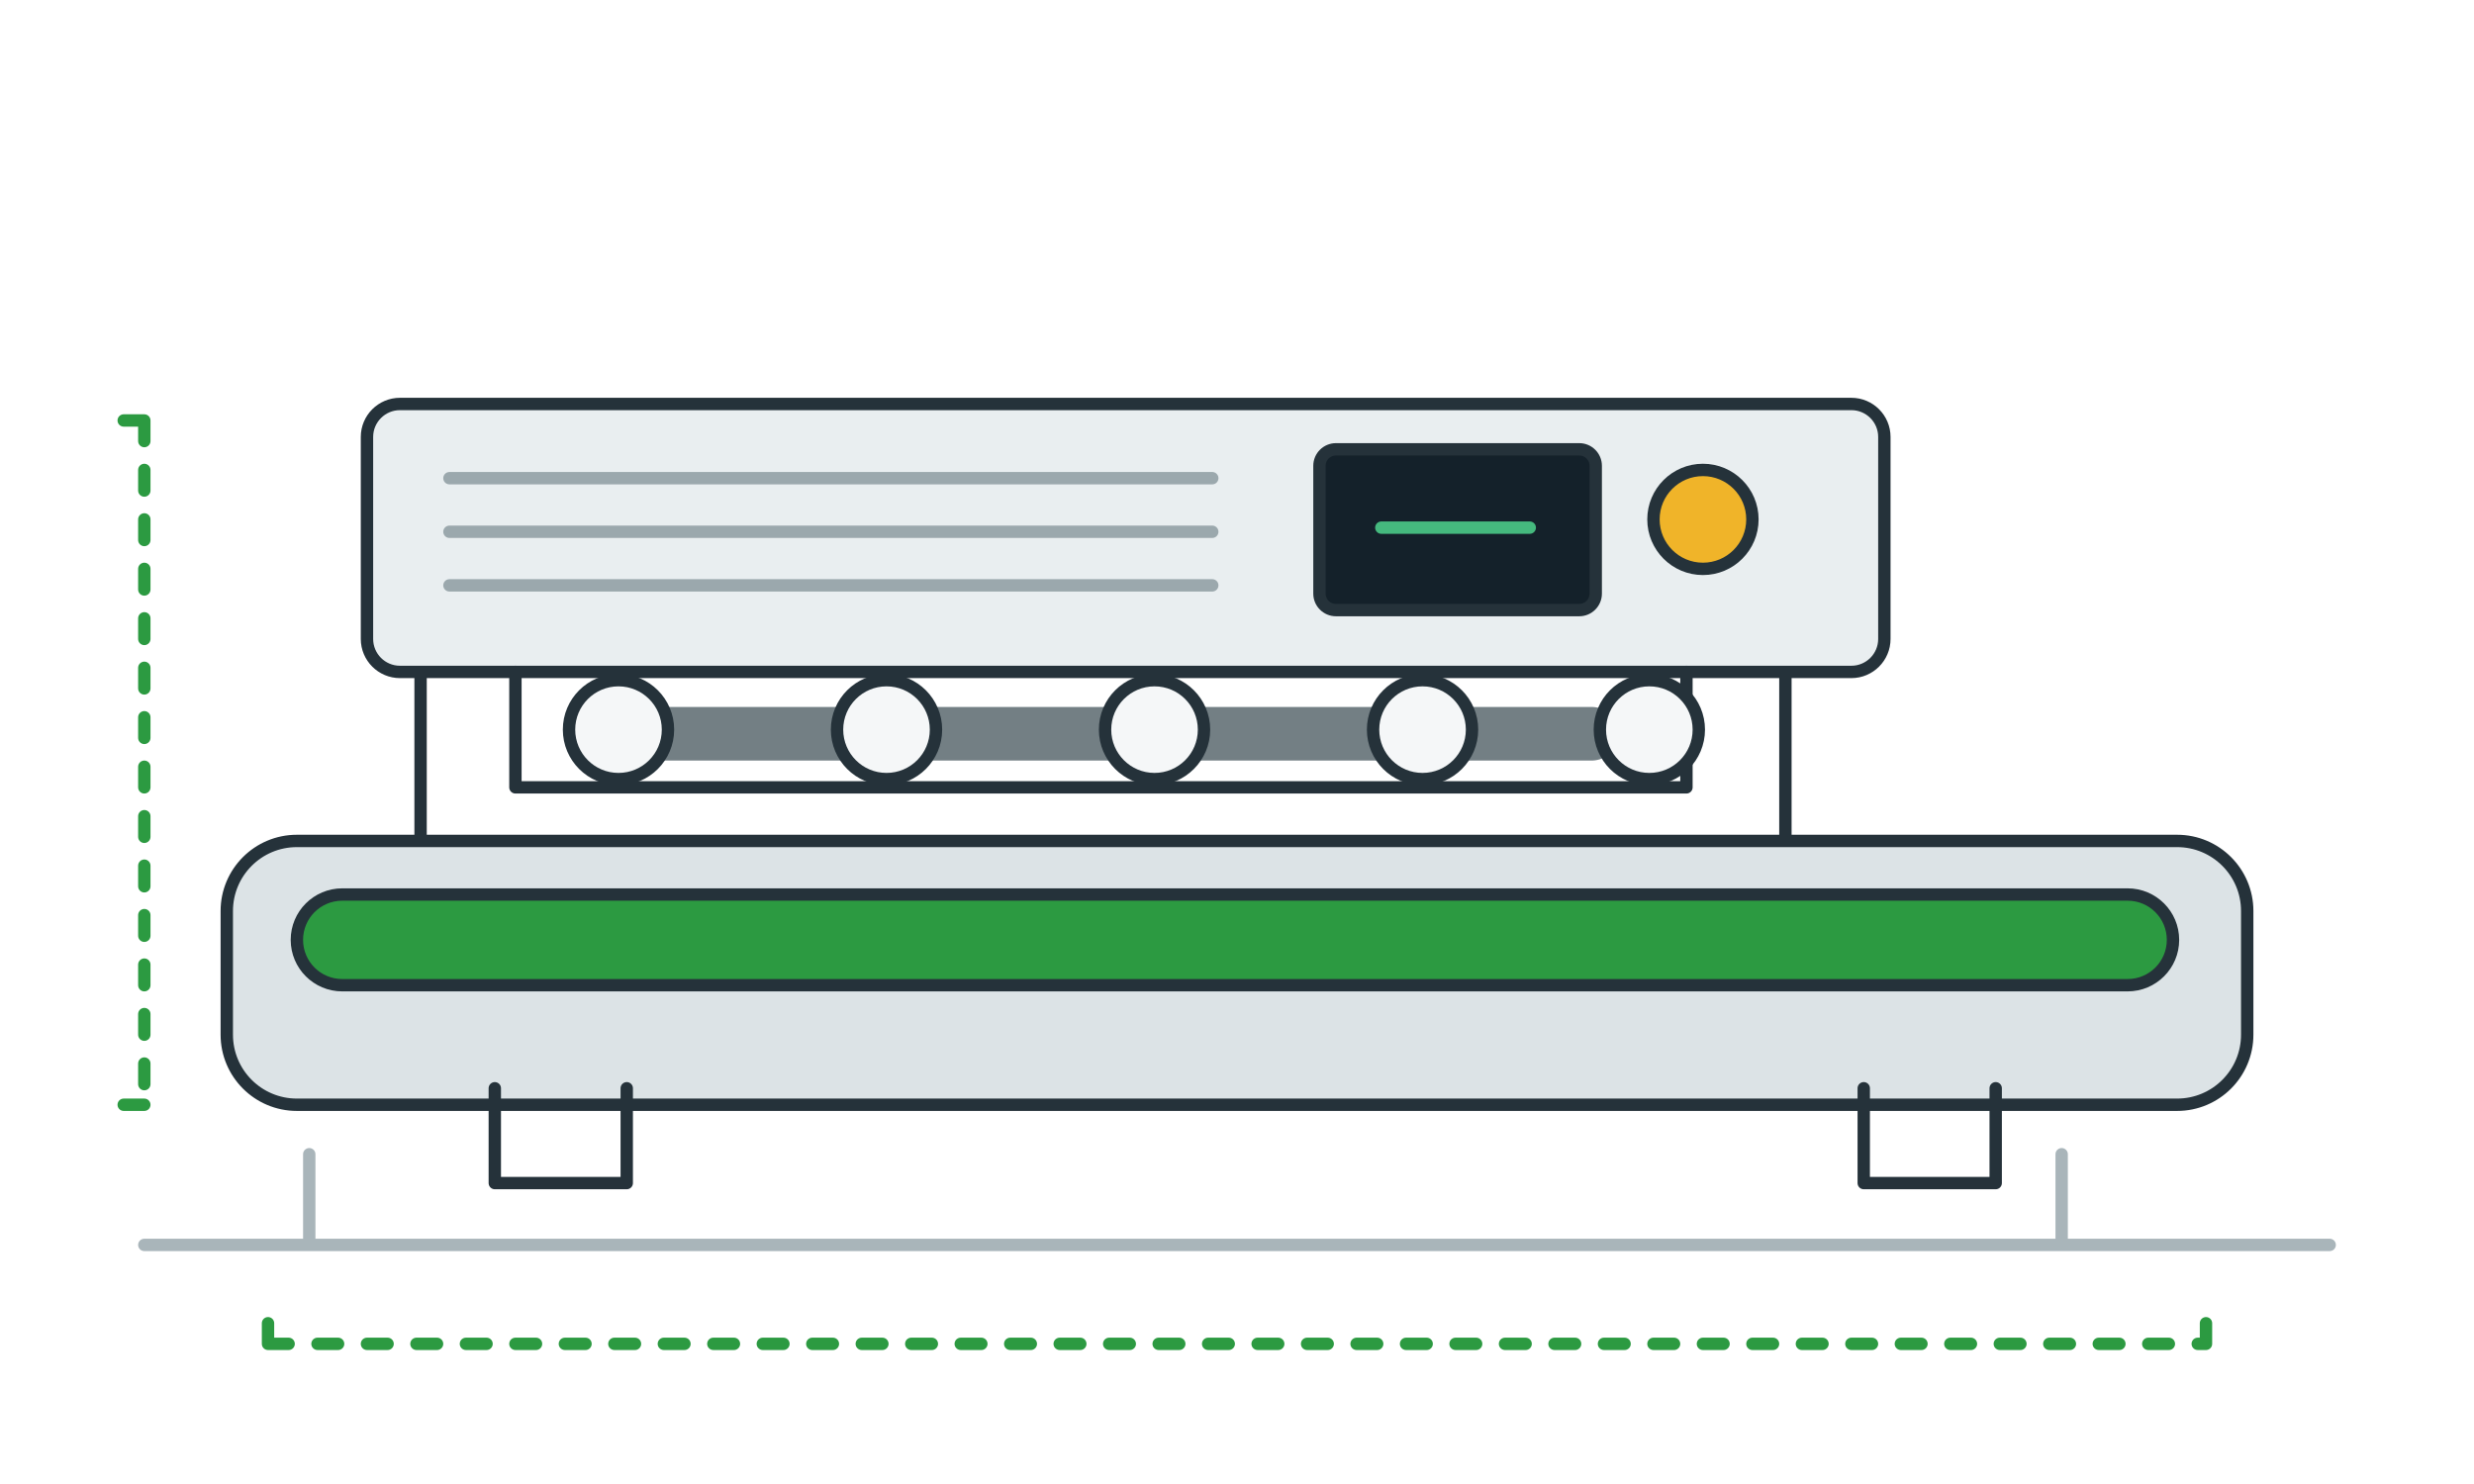
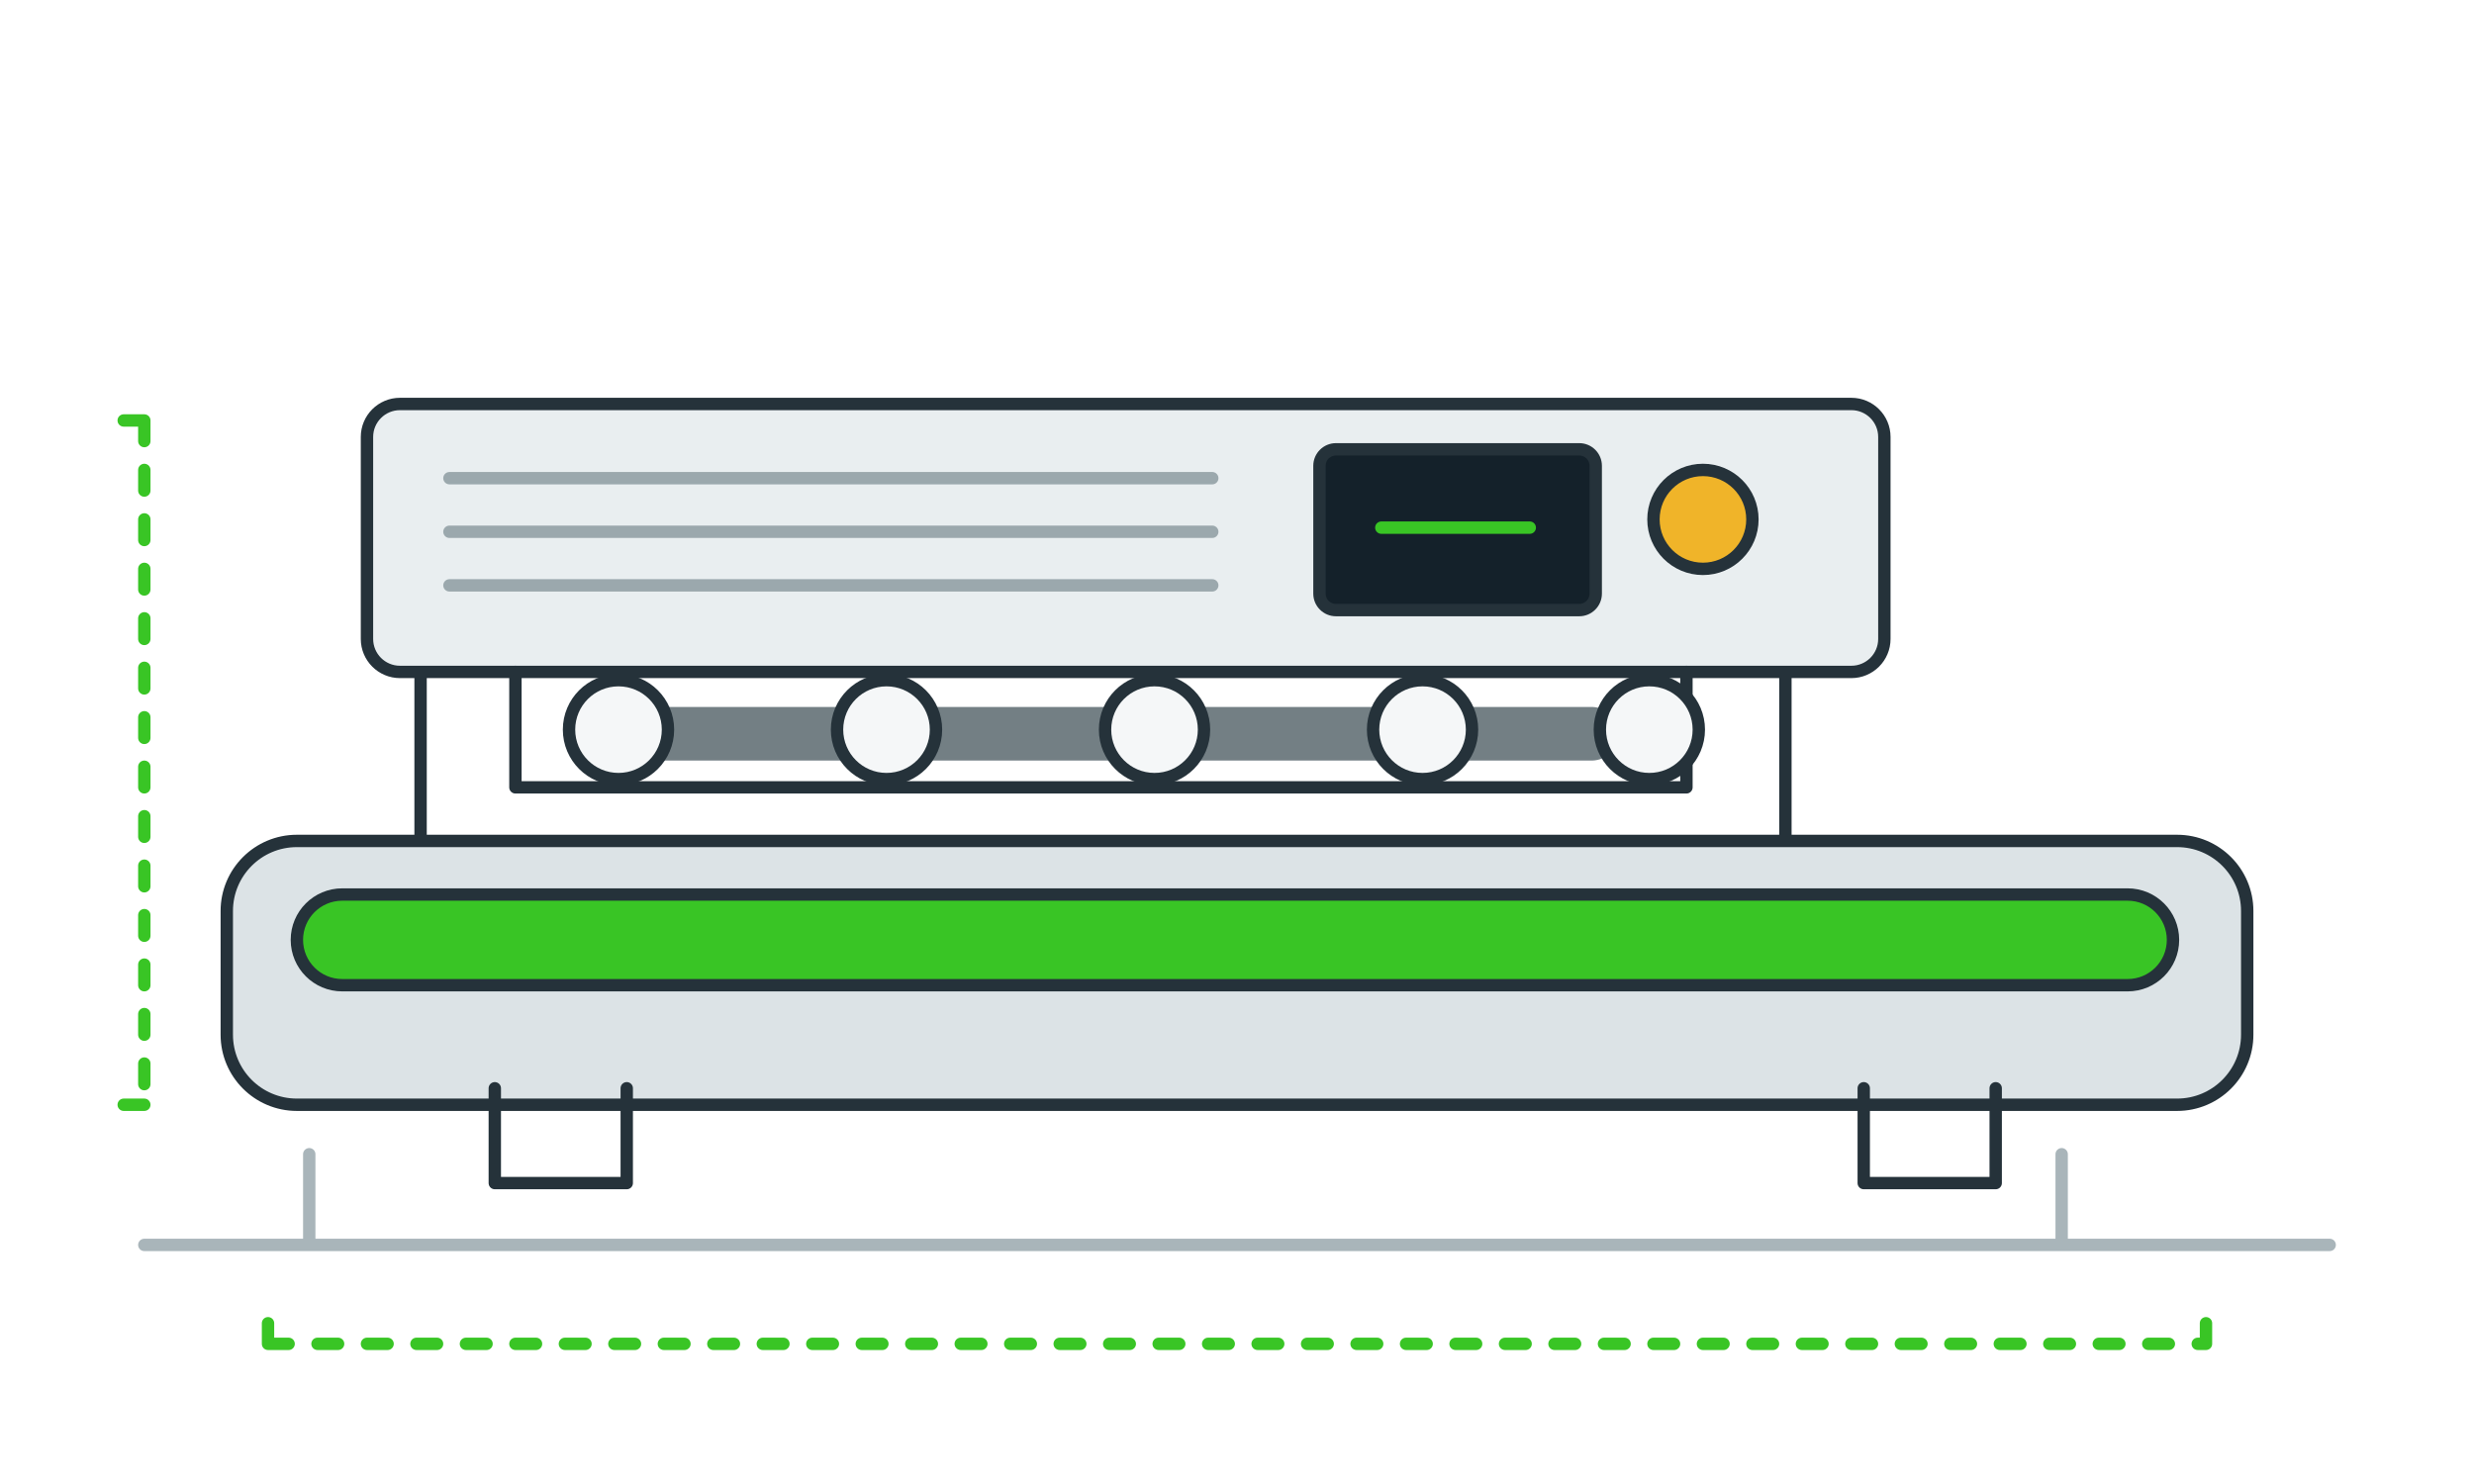
<svg xmlns="http://www.w3.org/2000/svg" viewBox="0 0 600 360" fill="none">
  <g stroke="#25323A" stroke-width="3" stroke-linecap="round" stroke-linejoin="round">
    <path d="M35 302h530M75 280v22m425-22v22" stroke="#A9B5BA" />
    <rect x="55" y="204" width="490" height="64" rx="17" fill="#DCE3E6" />
-     <rect x="72" y="217" width="455" height="22" rx="11" fill="#2C9A41" />
+     <rect x="72" y="217" width="455" height="22" rx="11" fill="#39C525" />
    <path d="M102 203v-42h331v42M120 264v23h32v-23m300 0v23h32v-23" />
    <rect x="89" y="98" width="368" height="65" rx="8" fill="#E9EEF0" />
    <path d="M109 116h185m-185 13h185m-185 13h185" stroke="#9BA8AD" />
    <rect x="320" y="109" width="67" height="39" rx="4" fill="#14212A" />
-     <path d="M335 128h36" stroke="#45B97E" />
+     <path d="M335 128h36" stroke="#39C525" />
    <circle cx="413" cy="126" r="12" fill="#F0B429" />
    <path d="M125 163v28h284v-28" />
    <path d="M144 178h242" stroke-width="13" stroke="#737F84" />
    <g fill="#F5F7F8">
      <circle cx="150" cy="177" r="12" />
      <circle cx="215" cy="177" r="12" />
      <circle cx="280" cy="177" r="12" />
      <circle cx="345" cy="177" r="12" />
      <circle cx="400" cy="177" r="12" />
    </g>
-     <path d="M65 326h470M65 321v10m470-10v10M35 102v166m-5-166h10m-10 166h10" stroke="#2C9A41" stroke-dasharray="5 7" />
+     <path d="M65 326h470M65 321v10m470-10v10M35 102v166m-5-166h10m-10 166h10" stroke="#39C525" stroke-dasharray="5 7" />
  </g>
</svg>
